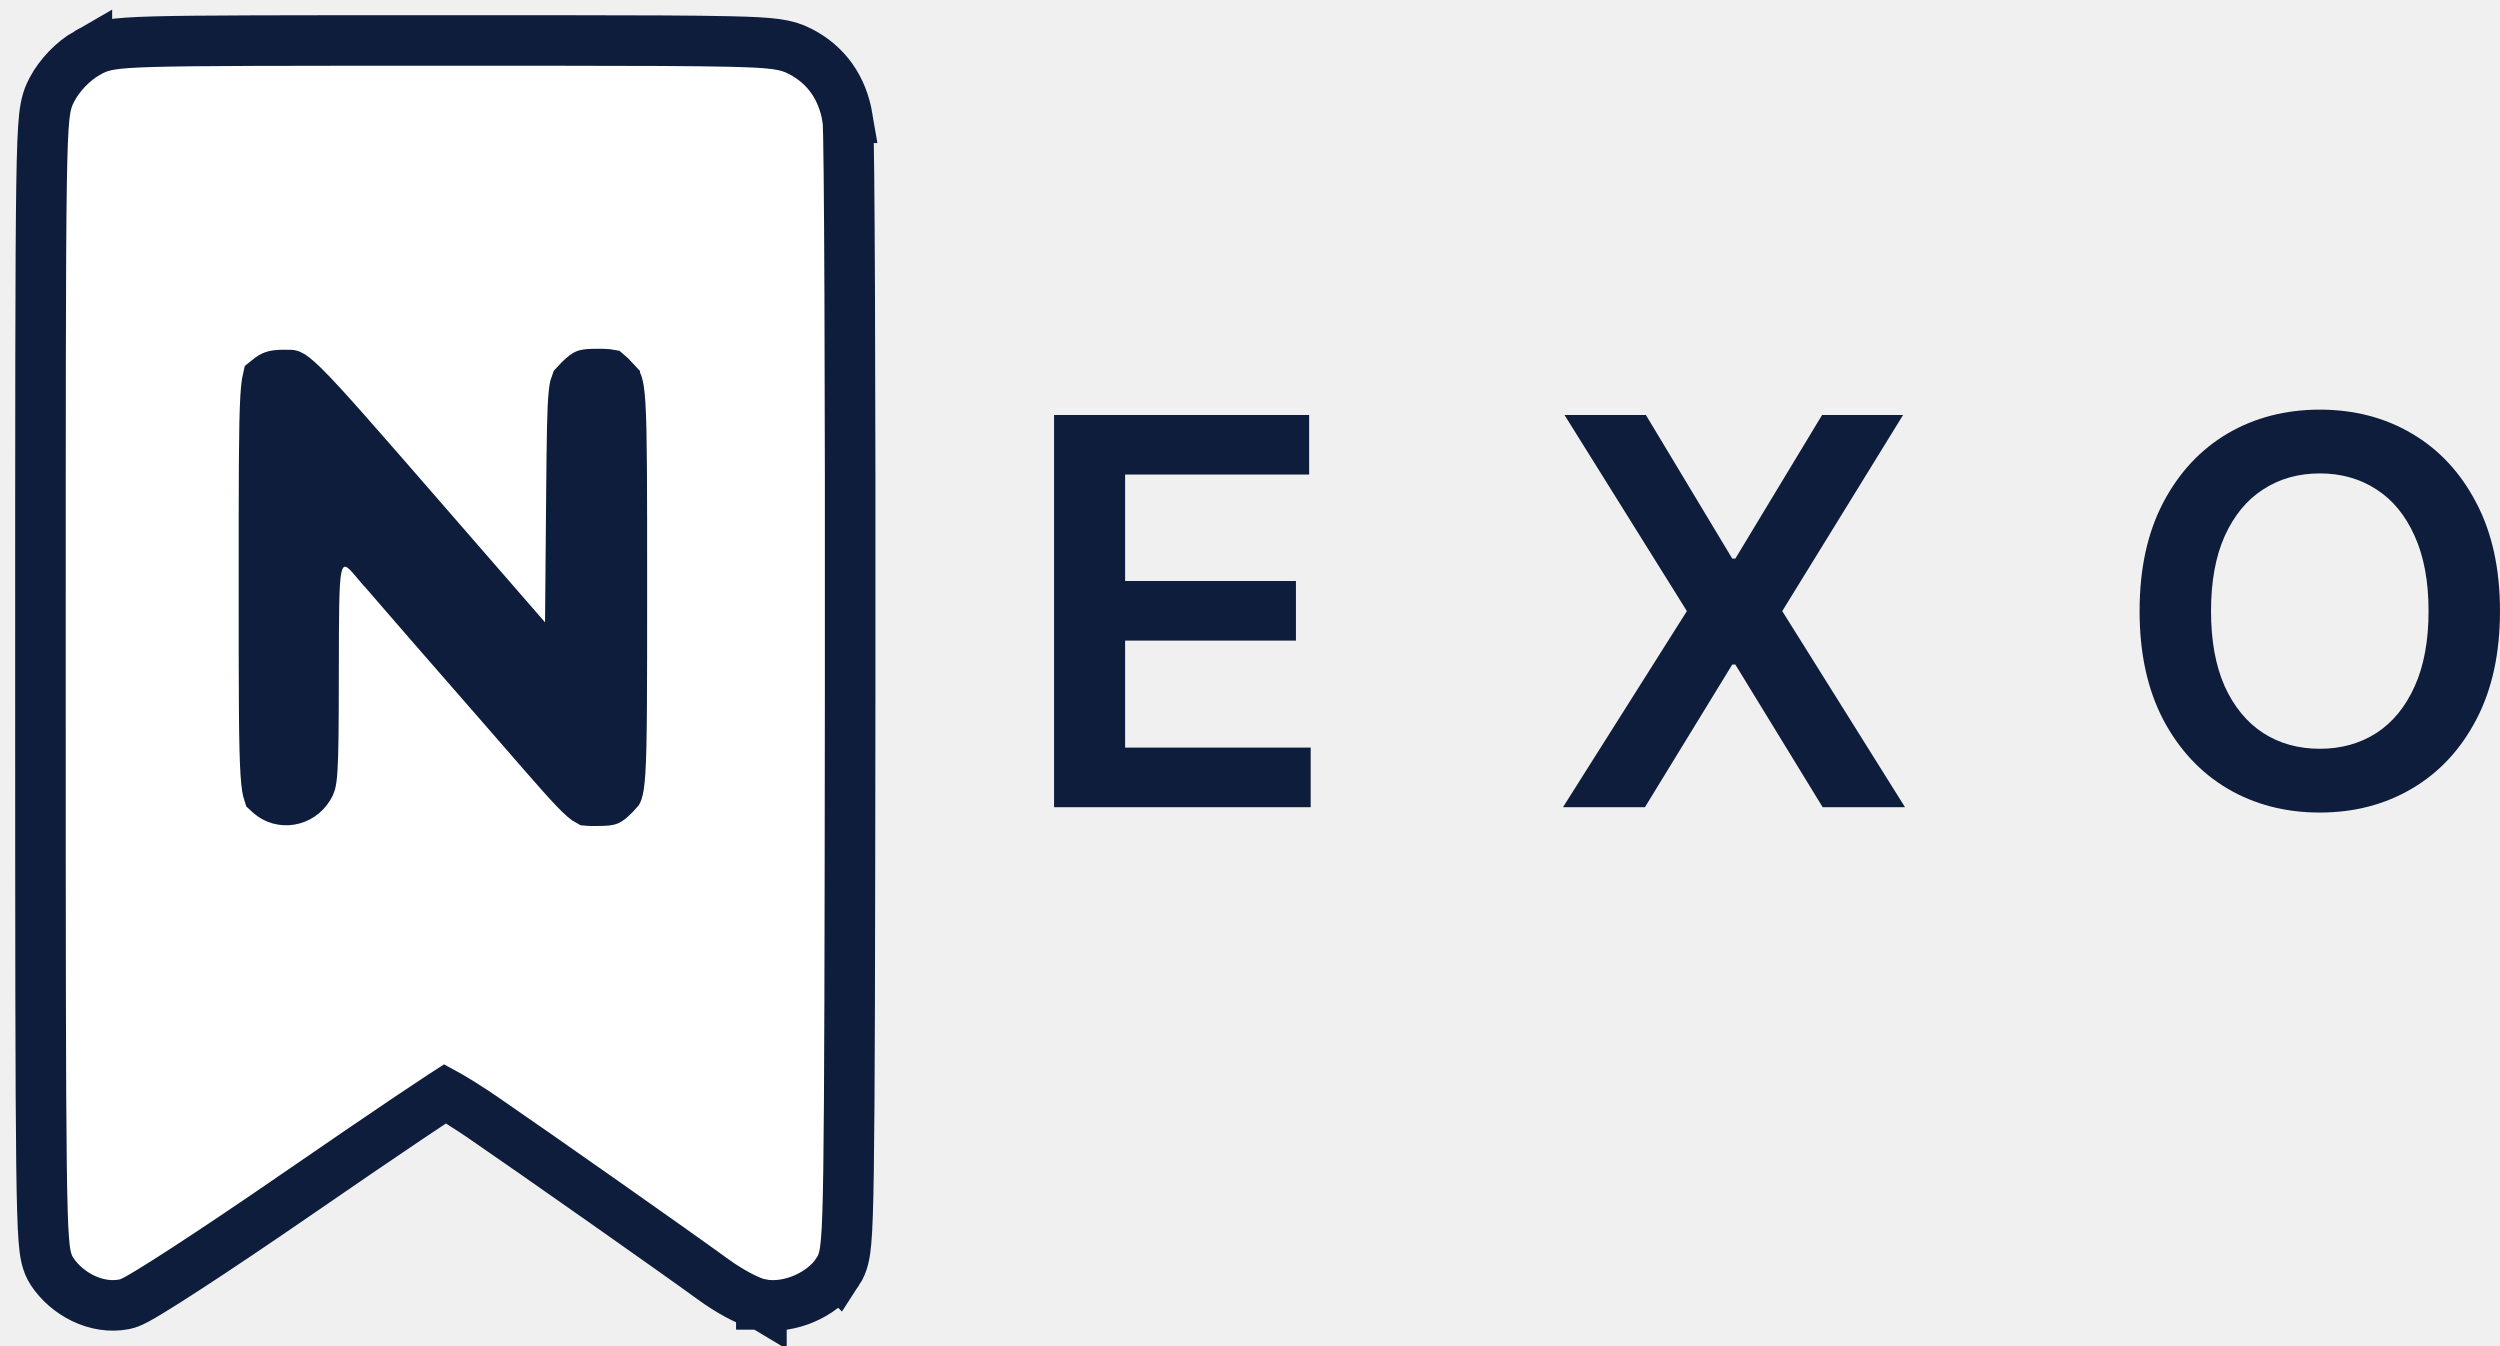
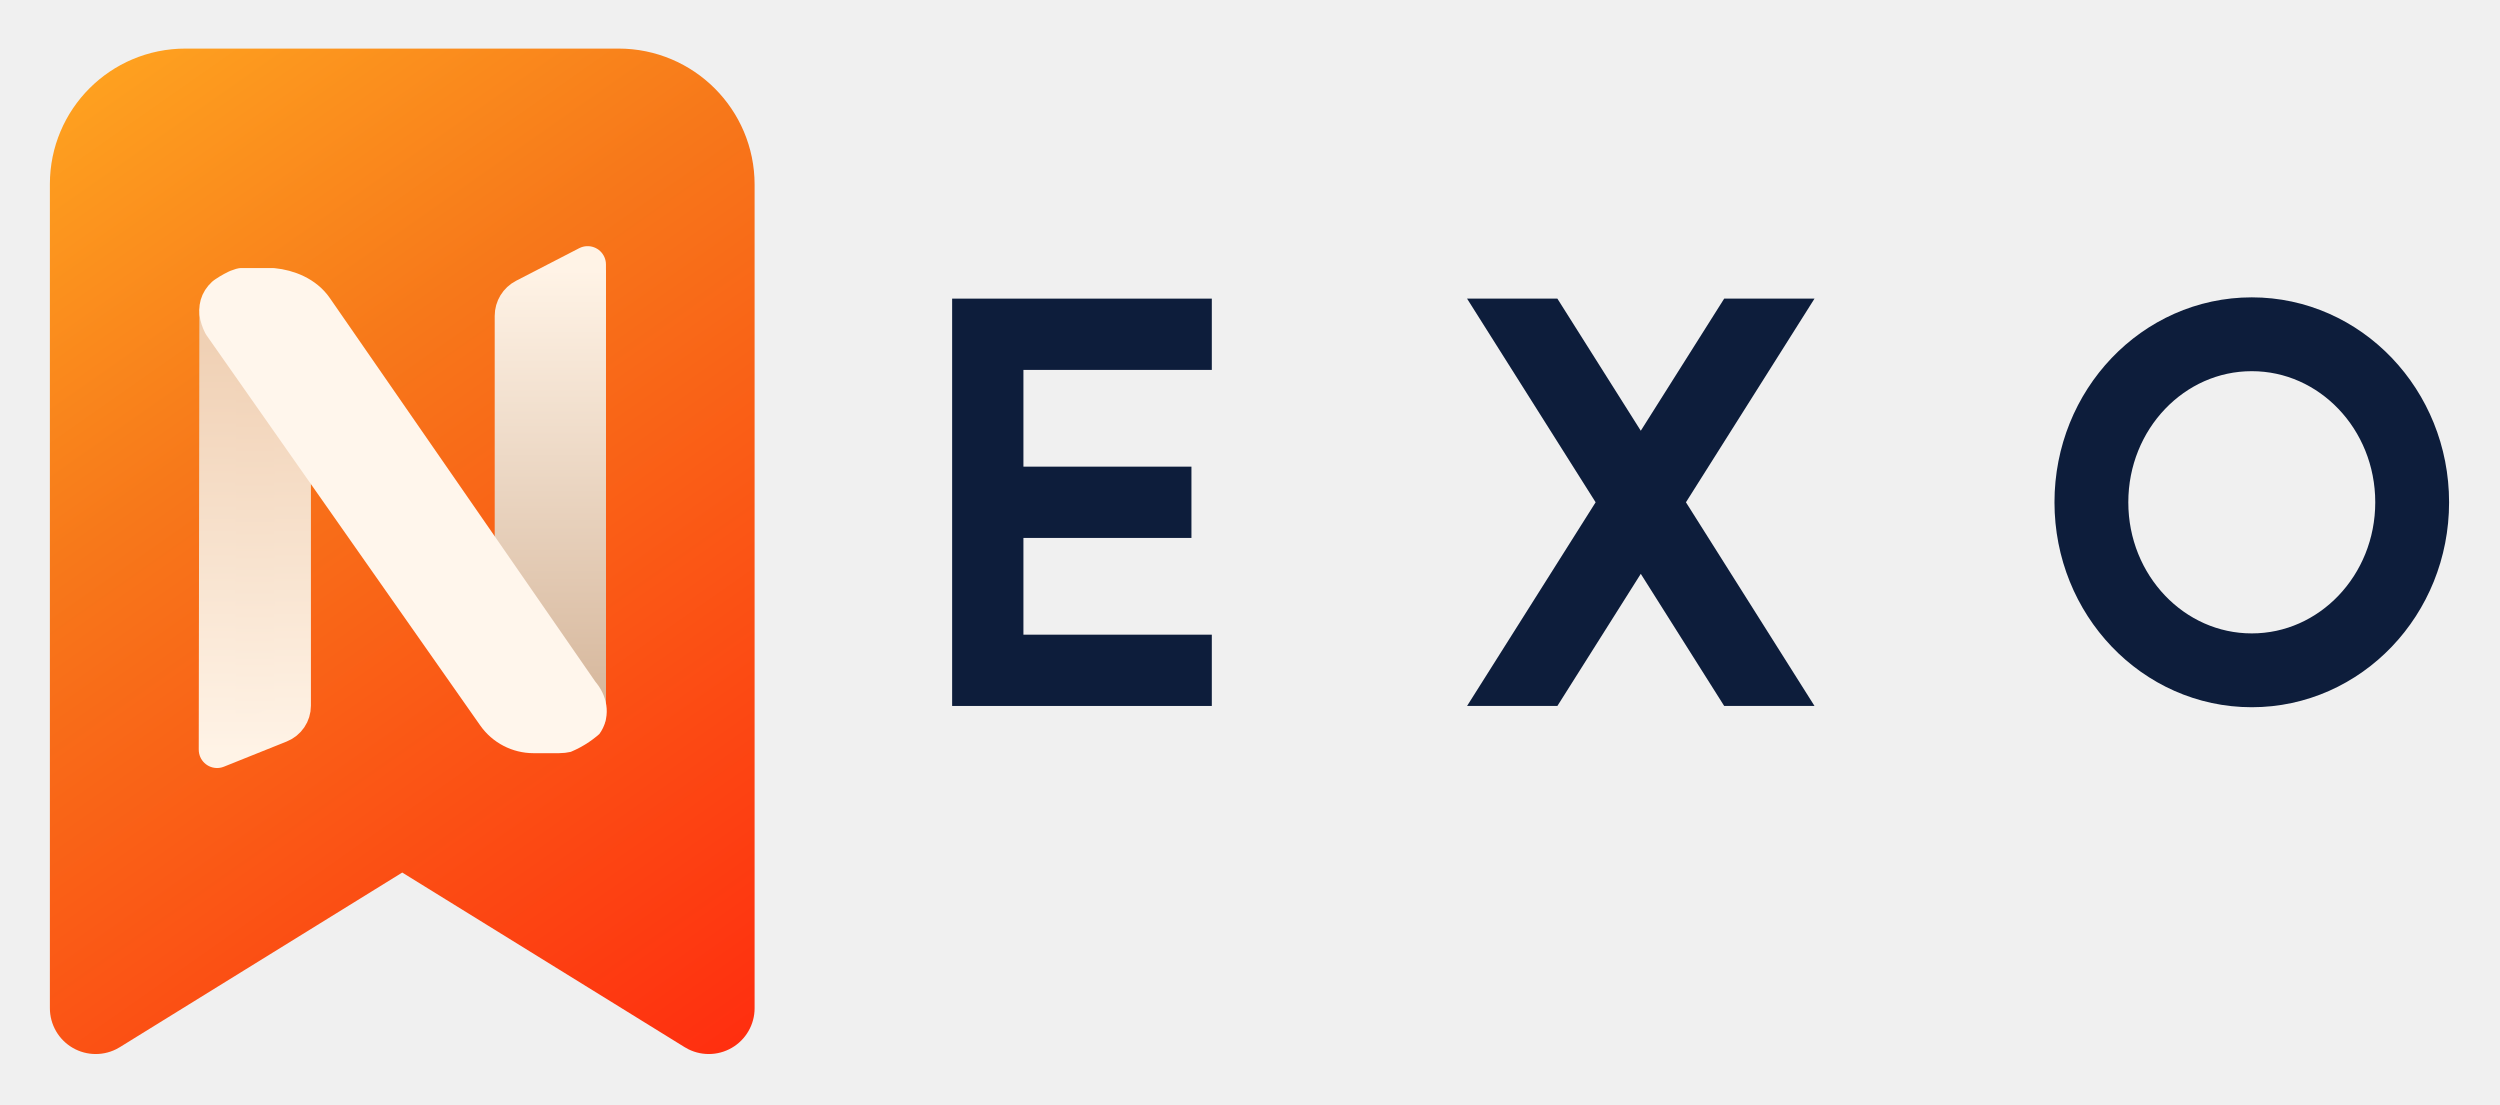
- <svg xmlns="http://www.w3.org/2000/svg" viewBox="659.2 95.2 296.71 159.74">
-   <rect x="678" y="114" width="68" height="78" fill="#0D1D3B" />
-   <path d="M724.387 100.001C735.321 100.006 741.837 100.033 745.835 100.126C751.001 100.246 752.513 100.456 754.131 101.279L754.135 101.281C757.307 102.902 759.184 105.644 759.784 109.182H759.782C759.835 109.491 759.85 109.906 759.858 110.111C759.871 110.429 759.882 110.85 759.893 111.36C759.914 112.384 759.934 113.817 759.953 115.607C759.991 119.191 760.023 124.239 760.048 130.376C760.097 142.653 760.118 159.31 760.099 177.387C760.066 208.751 760.039 225.224 759.911 234.016C759.848 238.389 759.759 240.956 759.621 242.53C759.487 244.066 759.281 245.142 758.635 246.13L758.634 246.129C757.652 247.63 756.124 248.699 754.64 249.335C753.159 249.969 751.332 250.339 749.568 250.01V250.011C749.566 250.01 749.564 250.009 749.562 250.009C749.561 250.009 749.56 250.009 749.559 250.009V250.008C748.619 249.832 747.534 249.304 746.723 248.864C745.796 248.362 744.774 247.723 743.855 247.051C739.448 243.84 722.923 232.222 716.502 227.819L715.386 227.068C714.292 226.347 713.281 225.721 712.469 225.255C712.311 225.164 712.163 225.085 712.028 225.011C711.924 225.078 711.813 225.148 711.696 225.225C710.708 225.87 709.314 226.798 707.614 227.942C704.218 230.228 699.63 233.357 694.673 236.774C689.651 240.236 684.942 243.397 681.372 245.72C679.59 246.879 678.075 247.84 676.939 248.528C676.375 248.87 675.878 249.162 675.477 249.38C675.278 249.488 675.072 249.594 674.877 249.685C674.757 249.74 674.388 249.911 673.949 249.998C670.635 250.655 667.12 248.767 665.361 246.075C664.691 245.052 664.516 243.852 664.397 242.338C664.269 240.694 664.185 238.017 664.128 233.509C664.013 224.453 664 207.669 664 176.145C664 142.694 664 125.922 664.13 117.272C664.194 112.98 664.291 110.563 664.454 109.074C664.538 108.311 664.649 107.679 664.825 107.107C665.011 106.503 665.239 106.077 665.374 105.818C666.249 104.137 667.872 102.451 669.51 101.513V101.514C670.145 101.149 670.848 100.761 672.205 100.521C673.331 100.321 674.934 100.215 677.484 100.146C682.651 100.005 692.453 100.003 711.91 100.001H724.387ZM730.129 139.593C728.968 139.593 728.772 139.666 728.74 139.678C728.739 139.678 728.733 139.68 728.721 139.688C728.704 139.697 728.668 139.719 728.605 139.766C728.467 139.87 728.265 140.046 727.922 140.38L727.919 140.383C727.632 140.662 727.538 140.765 727.513 140.794C727.493 140.842 727.404 141.089 727.323 141.814C727.118 143.646 727.082 147.076 727.015 154.484L726.887 169.086L726.816 177.002L721.622 171.027L709.819 157.451V157.45C701.405 147.778 697.452 143.221 695.224 141.036C694.15 139.983 693.741 139.757 693.65 139.716C693.646 139.715 693.641 139.715 693.636 139.715C693.508 139.704 693.391 139.707 692.931 139.707C692.165 139.707 691.853 139.774 691.694 139.826C691.573 139.866 691.387 139.947 690.983 140.286C690.969 140.298 690.956 140.309 690.944 140.319C690.885 140.576 690.788 141.172 690.714 142.465C690.53 145.695 690.528 151.931 690.528 164.716C690.528 177.506 690.53 183.724 690.74 186.971C690.838 188.481 690.972 189.049 691.036 189.242C691.085 189.288 691.144 189.342 691.254 189.438C692.581 190.604 694.776 190.342 695.832 188.604L695.837 188.596C695.982 188.358 696.017 188.276 696.056 188.133C696.116 187.913 696.195 187.481 696.258 186.541C696.384 184.634 696.405 181.324 696.415 174.88C696.42 171.483 696.424 168.895 696.46 166.983C696.494 165.149 696.559 163.694 696.745 162.707C696.818 162.321 697.003 161.393 697.662 160.621C698.073 160.14 698.722 159.659 699.61 159.509C700.448 159.367 701.138 159.581 701.557 159.771C702.28 160.101 702.797 160.642 703.002 160.857C703.267 161.136 703.549 161.47 703.784 161.749H703.785L710.007 168.932L720.395 180.846L720.397 180.849C725.238 186.417 727.268 188.775 728.49 189.841C728.776 190.09 728.931 190.186 728.992 190.219C729.02 190.222 729.075 190.228 729.17 190.23C729.405 190.237 729.597 190.23 730.069 190.23C730.61 190.23 730.935 190.217 731.158 190.192C731.358 190.171 731.403 190.147 731.386 190.154C731.352 190.168 731.47 190.156 732.2 189.425C732.407 189.218 732.463 189.156 732.488 189.125C732.489 189.123 732.49 189.122 732.49 189.12C732.556 188.945 732.699 188.399 732.802 186.773C733.004 183.58 733.006 177.506 733.006 165.013C733.006 152.52 733.004 146.44 732.808 143.229C732.708 141.6 732.569 141.022 732.493 140.812C732.483 140.783 732.547 140.826 732.159 140.401V140.4C731.691 139.889 731.481 139.705 731.411 139.647C731.382 139.642 731.337 139.635 731.272 139.628C731.046 139.604 730.711 139.593 730.129 139.593Z" fill="white" stroke="#0D1D3B" stroke-width="6" />
-   <path d="M784.302 191V144.455H814.575V151.523H792.734V164.159H813.007V171.227H792.734V183.932H814.757V191H784.302ZM854.543 144.455L864.793 161.5H865.156L875.452 144.455H885.065L870.724 167.727L885.293 191H875.52L865.156 174.068H864.793L854.429 191H844.702L859.406 167.727L844.884 144.455H854.543ZM955.908 167.727C955.908 172.742 954.969 177.038 953.09 180.614C951.226 184.174 948.681 186.902 945.454 188.795C942.241 190.689 938.597 191.636 934.522 191.636C930.446 191.636 926.794 190.689 923.567 188.795C920.355 186.886 917.81 184.152 915.931 180.591C914.067 177.015 913.135 172.727 913.135 167.727C913.135 162.712 914.067 158.424 915.931 154.864C917.81 151.288 920.355 148.553 923.567 146.659C926.794 144.765 930.446 143.818 934.522 143.818C938.597 143.818 942.241 144.765 945.454 146.659C948.681 148.553 951.226 151.288 953.09 154.864C954.969 158.424 955.908 162.712 955.908 167.727ZM947.431 167.727C947.431 164.197 946.878 161.22 945.772 158.795C944.681 156.356 943.166 154.515 941.226 153.273C939.287 152.015 937.052 151.386 934.522 151.386C931.991 151.386 929.757 152.015 927.817 153.273C925.878 154.515 924.355 156.356 923.249 158.795C922.158 161.22 921.613 164.197 921.613 167.727C921.613 171.258 922.158 174.242 923.249 176.682C924.355 179.106 925.878 180.947 927.817 182.205C929.757 183.447 931.991 184.068 934.522 184.068C937.052 184.068 939.287 183.447 941.226 182.205C943.166 180.947 944.681 179.106 945.772 176.682C946.878 174.242 947.431 171.258 947.431 167.727Z" fill="#0D1D3B" />
+ <svg xmlns="http://www.w3.org/2000/svg" width="982" height="434" viewBox="98 40 982 434" fill="none">
+   <g>
+     <g>
+       <g clip-path="url(#clip1)">
+         <path transform="matrix(1 0 0 1 135.593 77.083)" d="M35.217 0L205.387 0C224.953 0 240.814 15.861 240.814 35.427L240.814 358.939L120.407 284.491L0 358.939L0 35.215C0 15.766 15.767 0 35.217 0Z" fill="url(#paint4)" />
+         <path transform="matrix(1 0 0 1 135.593 77.083)" d="M35.217 0L205.387 0C224.953 0 240.814 15.861 240.814 35.427L240.814 358.939L120.407 284.491L0 358.939L0 35.215C0 15.766 15.767 0 35.217 0Z" fill="none" stroke="url(#paint5)" stroke-width="36" stroke-linejoin="round" />
+       </g>
+       <g>
+         <g clip-path="url(#clip6)">
+           <g>
+             <g clip-path="url(#clip1)">
+               <path transform="matrix(1 0 0 1 181.788 153.73)" d="M12 0L20.622 0C27.249 0 32.622 5.373 32.622 12L32.622 161.51C32.622 166.417 29.635 170.83 25.079 172.652L16.457 176.101C8.574 179.254 0 173.449 0 164.959L0 12C0 5.373 5.373 0 12 0Z" fill="url(#paint7)" />
+             </g>
+             <g clip-path="url(#clip1)">
+               <path transform="matrix(1 0 0 1 183.267 159.57)" d="M4.278 0.065L29.664 5.099L29.664 157.644C29.664 160.883 27.694 163.796 24.688 165.002L0 174.908L0.247 3.37C0.25 1.245 2.194 -0.348 4.278 0.065Z" fill="none" stroke="url(#paint8)" stroke-width="14.4" stroke-linejoin="round" />
+             </g>
+           </g>
+           <g>
+             <g clip-path="url(#clip1)">
+               <path transform="matrix(1 0 0 1 304.147 145.965)" d="M0 13.049L31.853 0L31.853 175.487C31.853 179.462 28.707 182.684 24.826 182.684L0 182.684L0 13.049Z" fill="url(#paint9)" />
+             </g>
+             <g clip-path="url(#clip1)">
+               <path transform="matrix(1 0 0 1 299.52 143.886)" d="M4.49 12.81L29.299 0L29.299 175.478C29.299 179.197 25.885 181.98 22.242 181.229L0 176.643L0 20.182C0 17.078 1.732 14.234 4.49 12.81Z" fill="none" stroke="url(#paint10)" stroke-width="14.4" stroke-linejoin="round" />
+             </g>
+           </g>
+           <g>
+             <g clip-path="url(#clip1)">
+               <path transform="matrix(1 0 0 1 183.305 152.49)" d="M9.634 0L27.289 0C30.446 0 33.401 1.548 35.197 4.144L143.806 161.068C148.221 167.447 143.655 176.159 135.898 176.159L119.709 176.159C116.575 176.159 113.636 174.631 111.836 172.064L1.76 15.14C-2.71 8.767 1.849 0 9.634 0Z" fill="#FFF6EC" />
+             </g>
+             <g clip-path="url(#clip1)">
+               <path transform="matrix(1 0 0 1 183.474 152.49)" d="M9.386 0L21.628 0C27.804 0.592 34.4 3.236 38.154 8.66L142.708 159.726C145.985 163.449 146.442 167.828 144.526 171.006C142.61 174.183 138.321 176.159 134.097 176.159L124.107 176.159C118.11 176.159 112.489 173.236 109.045 168.326L1.546 15.076C-1.686 8.66 -0.207 2.974 9.386 0Z" fill="none" stroke="#FFF6EC" stroke-width="14.4" stroke-linejoin="round" />
+             </g>
+           </g>
+         </g>
+       </g>
+     </g>
+   </g>
+   <g id="wordmark" fill="#0D1D3B" transform="translate(0 -2.7)">
+     <path d="M472 160H574V188H500V226H566V254H500V292H574V320H472Z" />
+     <g clip-path="url(#x-clip)">
+       <path d="M681.9 144L803.1 336M803.1 144L681.9 336" stroke="#0D1D3B" stroke-width="30" />
+     </g>
+     <ellipse cx="982.5" cy="240" rx="63" ry="66" fill="none" stroke="#0D1D3B" stroke-width="29" />
+   </g>
+   <defs>
+     <clipPath id="x-clip">
+       <rect x="600" y="160" width="300" height="160" />
+     </clipPath>
+     <clipPath id="clip1">
+       <path d="M0 0L512 0L512 512L0 512Z" />
+     </clipPath>
+     <linearGradient id="paint2" x1="0" y1="0" x2="480" y2="480" gradientUnits="userSpaceOnUse">
+       <stop offset="0" stop-color="#FFFAF4" />
+       <stop offset="1" stop-color="#FBE3CC" />
+     </linearGradient>
+     <radialGradient id="paint3" cx="0" cy="0" r="1" gradientUnits="userSpaceOnUse" gradientTransform="matrix(336 0 0 336 105.6 86.4)">
+       <stop offset="0" stop-color="#FFFFFF" stop-opacity="0.18" />
+       <stop offset="1" stop-color="#FFFFFF" stop-opacity="0" />
+     </radialGradient>
+     <linearGradient id="paint4" x1="-17.993" y1="-18.083" x2="258.807" y2="376.917" gradientUnits="userSpaceOnUse">
+       <stop offset="0" stop-color="#FFA620" />
+       <stop offset="0.351" stop-color="#F7781A" />
+       <stop offset="1" stop-color="#FF2D0F" />
+     </linearGradient>
+     <linearGradient id="paint5" x1="-17.993" y1="-18.083" x2="258.807" y2="376.917" gradientUnits="userSpaceOnUse">
+       <stop offset="0" stop-color="#FFA620" />
+       <stop offset="0.351" stop-color="#F7781A" />
+       <stop offset="1" stop-color="#FF2D0F" />
+     </linearGradient>
+     <clipPath id="clip6">
+       <path transform="matrix(1 0 0 1 164.658 69.303)" d="M0 114.178C0 91.657 18.257 73.4 40.778 73.4L96.779 73.4L96.779 0L182.684 0L182.684 228.355C182.684 250.876 164.427 269.132 141.906 269.132L83.186 269.132L83.186 407.776L0 407.776L0 114.178Z" />
+     </clipPath>
+     <linearGradient id="paint7" x1="0" y1="0" x2="0" y2="182.684" gradientUnits="userSpaceOnUse">
+       <stop offset="0" stop-color="#EECCAE" />
+       <stop offset="1" stop-color="#FFF3E6" />
+     </linearGradient>
+     <linearGradient id="paint8" x1="-8.822" y1="-7.08" x2="-8.822" y2="175.603" gradientUnits="userSpaceOnUse">
+       <stop offset="0" stop-color="#EECCAE" />
+       <stop offset="1" stop-color="#FFF3E6" />
+     </linearGradient>
+     <linearGradient id="paint9" x1="0" y1="182.684" x2="0" y2="0" gradientUnits="userSpaceOnUse">
+       <stop offset="0" stop-color="#D3B397" />
+       <stop offset="1" stop-color="#FFF3E6" />
+     </linearGradient>
+     <linearGradient id="paint10" x1="5.413" y1="184.763" x2="5.413" y2="2.079" gradientUnits="userSpaceOnUse">
+       <stop offset="0" stop-color="#D3B397" />
+       <stop offset="1" stop-color="#FFF3E6" />
+     </linearGradient>
+   </defs>
</svg>
